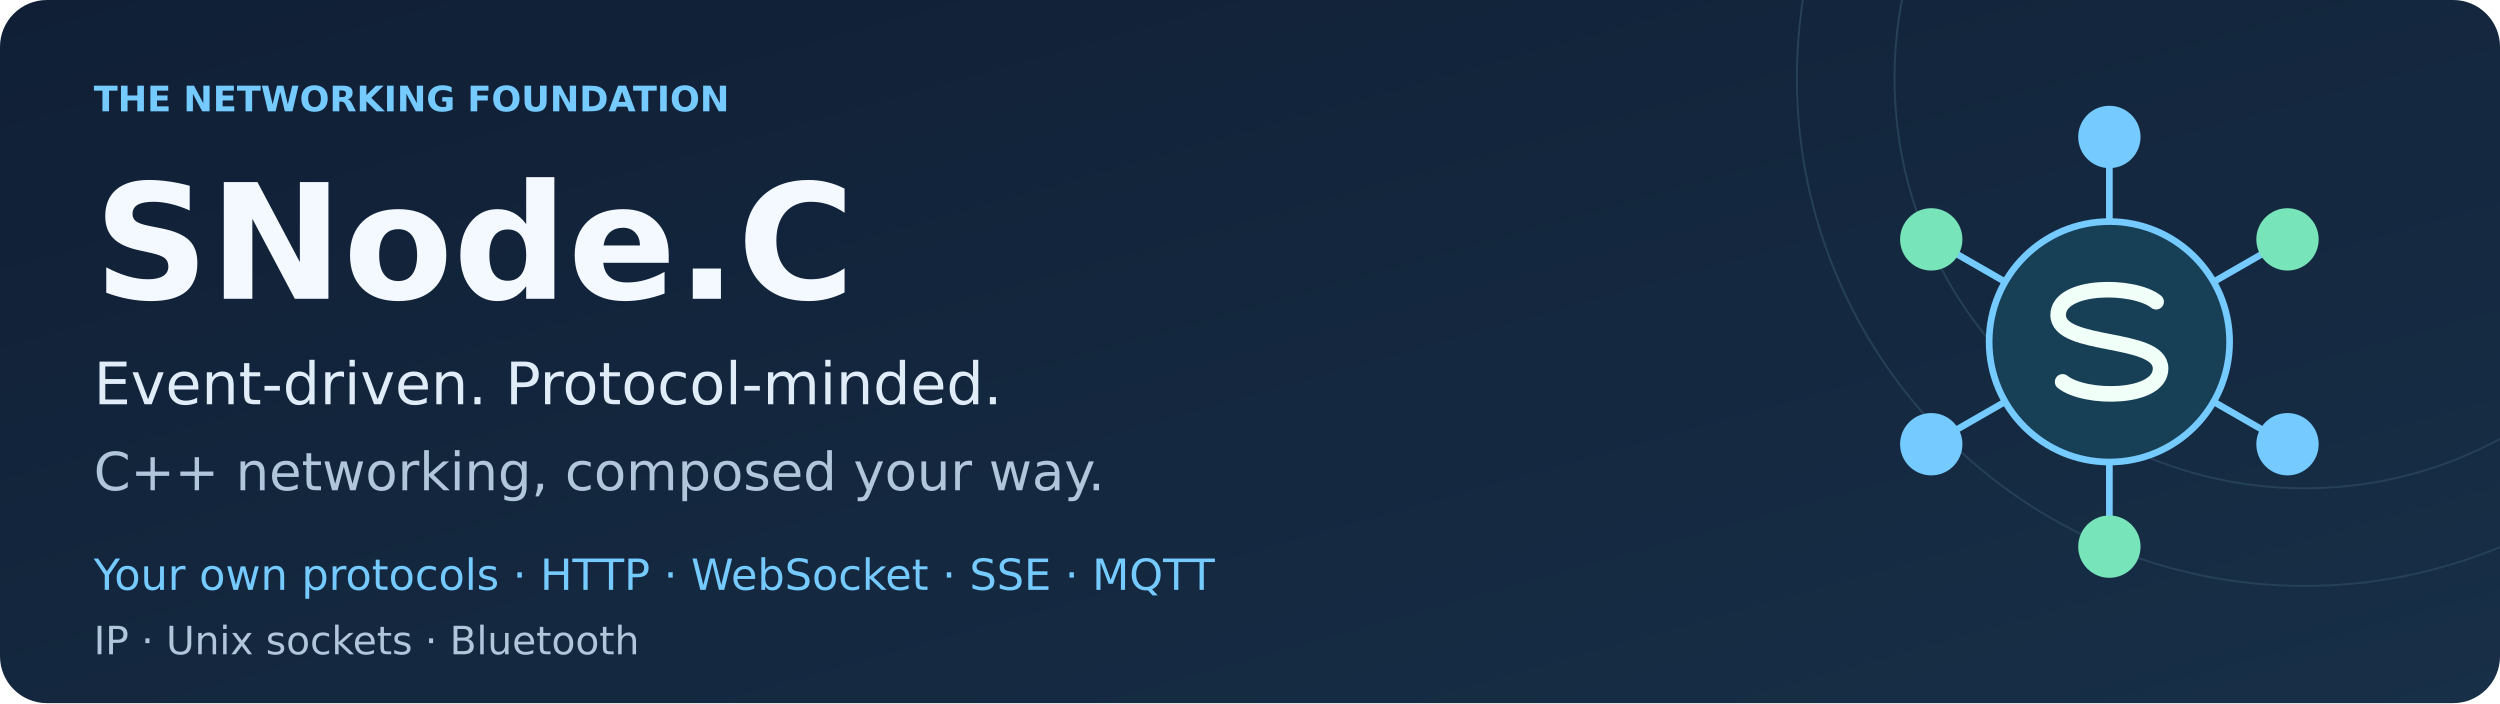
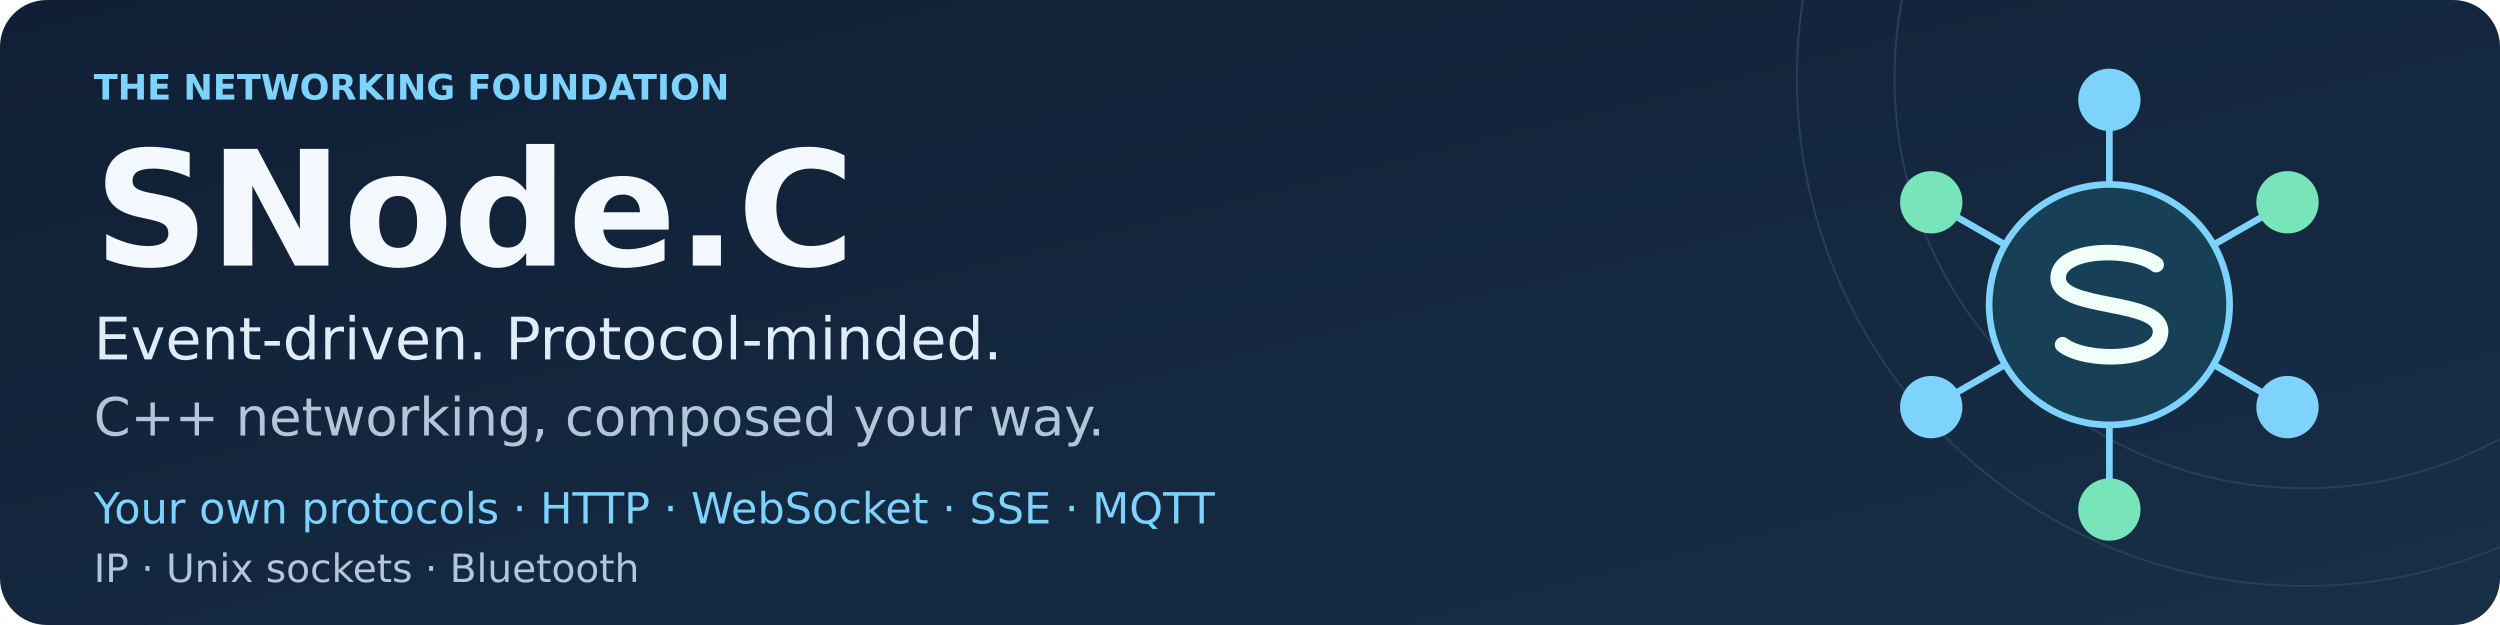
- <svg xmlns="http://www.w3.org/2000/svg" viewBox="0 0 1280 360" role="img" aria-labelledby="snodec-hero-title snodec-hero-desc">
+ <svg xmlns="http://www.w3.org/2000/svg" viewBox="0 0 1280 320" role="img" aria-labelledby="snodec-hero-title snodec-hero-desc">
  <defs>
    <linearGradient id="snodec-hero-bg" x2="1" y2="1">
      <stop stop-color="#101f35" />
      <stop offset="1" stop-color="#172f47" />
    </linearGradient>
    <marker id="snodec-hero-arrow" markerUnits="userSpaceOnUse" markerWidth="12" markerHeight="12" viewBox="0 0 8 8" refX="7" refY="4" orient="auto-start-reverse">
      <path d="M1 1L7 4L1 7" fill="none" stroke="#7c8fa5" stroke-width="1.5" />
    </marker>
  </defs>
-   <g font-family="DejaVu Sans,Arial,sans-serif">
-     <rect x="0" y="0" width="1280" height="360" rx="24" fill="url(#snodec-hero-bg)" stroke="none" />
+   <g font-family="DejaVu Sans,Verdana,sans-serif">
+     <rect x="0" y="0" width="1280" height="320" rx="24" fill="url(#snodec-hero-bg)" stroke="none" />
    <circle cx="1180" cy="40" r="260" fill="none" stroke="#254057" />
    <circle cx="1180" cy="40" r="210" fill="none" stroke="#254057" />
-     <text x="48" y="57" font-size="18" fill="#75caff" font-weight="700">THE NETWORKING FOUNDATION</text>
-     <text x="48" y="153" font-size="82" fill="#f4f8ff" font-weight="700">SNode.C</text>
-     <text x="48" y="207" font-size="30" fill="#e0edf9" font-weight="400">Event-driven. Protocol-minded.</text>
-     <text x="48" y="251" font-size="27" fill="#b1c6da" font-weight="400">C++ networking, composed your way.</text>
-     <text x="48" y="302" font-size="22" fill="#75caff" font-weight="400">Your own protocols · HTTP · WebSocket · SSE · MQTT</text>
-     <text x="48" y="335" font-size="20" fill="#b1c6da" font-weight="400">IP · Unix sockets · Bluetooth</text>
-     <g transform="translate(1080 175) scale(1.14)">
-       <path d="M0 0L0 -92" fill="none" stroke="#75caff" stroke-width="3" />
-       <path d="M0 0L80 -46" fill="none" stroke="#75caff" stroke-width="3" />
-       <path d="M0 0L80 46" fill="none" stroke="#75caff" stroke-width="3" />
-       <path d="M0 0L0 92" fill="none" stroke="#75caff" stroke-width="3" />
-       <path d="M0 0L-80 46" fill="none" stroke="#75caff" stroke-width="3" />
-       <path d="M0 0L-80 -46" fill="none" stroke="#75caff" stroke-width="3" />
-       <circle r="54" fill="#173f56" stroke="#75caff" stroke-width="3" />
-       <circle cx="0" cy="-92" r="14" fill="#75caff" />
+     <text x="48" y="51" font-size="18" fill="#7dd3fc" font-weight="700">THE NETWORKING FOUNDATION</text>
+     <text x="48" y="136" font-size="82" fill="#f4f8ff" font-weight="700">SNode.C</text>
+     <text x="48" y="184" font-size="30" fill="#e0edf9" font-weight="400">Event-driven. Protocol-minded.</text>
+     <text x="48" y="223" font-size="27" fill="#b1c6da" font-weight="400">C++ networking, composed your way.</text>
+     <text x="48" y="268" font-size="22" fill="#7dd3fc" font-weight="400">Your own protocols · HTTP · WebSocket · SSE · MQTT</text>
+     <text x="48" y="298" font-size="20" fill="#b1c6da" font-weight="400">IP · Unix sockets · Bluetooth</text>
+     <g transform="translate(1080 156) scale(1.14)">
+       <path d="M0 0L0 -92" fill="none" stroke="#7dd3fc" stroke-width="3" />
+       <path d="M0 0L80 -46" fill="none" stroke="#7dd3fc" stroke-width="3" />
+       <path d="M0 0L80 46" fill="none" stroke="#7dd3fc" stroke-width="3" />
+       <path d="M0 0L0 92" fill="none" stroke="#7dd3fc" stroke-width="3" />
+       <path d="M0 0L-80 46" fill="none" stroke="#7dd3fc" stroke-width="3" />
+       <path d="M0 0L-80 -46" fill="none" stroke="#7dd3fc" stroke-width="3" />
+       <circle r="54" fill="#173f56" stroke="#7dd3fc" stroke-width="3" />
+       <circle cx="0" cy="-92" r="14" fill="#7dd3fc" />
      <circle cx="80" cy="-46" r="14" fill="#78e4ba" />
-       <circle cx="80" cy="46" r="14" fill="#75caff" />
+       <circle cx="80" cy="46" r="14" fill="#7dd3fc" />
      <circle cx="0" cy="92" r="14" fill="#78e4ba" />
-       <circle cx="-80" cy="46" r="14" fill="#75caff" />
+       <circle cx="-80" cy="46" r="14" fill="#7dd3fc" />
      <circle cx="-80" cy="-46" r="14" fill="#78e4ba" />
      <path d="M21-18C11-26-23-26-23-12C-23 3 23-3 23 12C23 26-11 26-21 18" fill="none" stroke="#f1fff9" stroke-width="7" stroke-linecap="round" stroke-linejoin="round" />
    </g>
  </g>
</svg>
